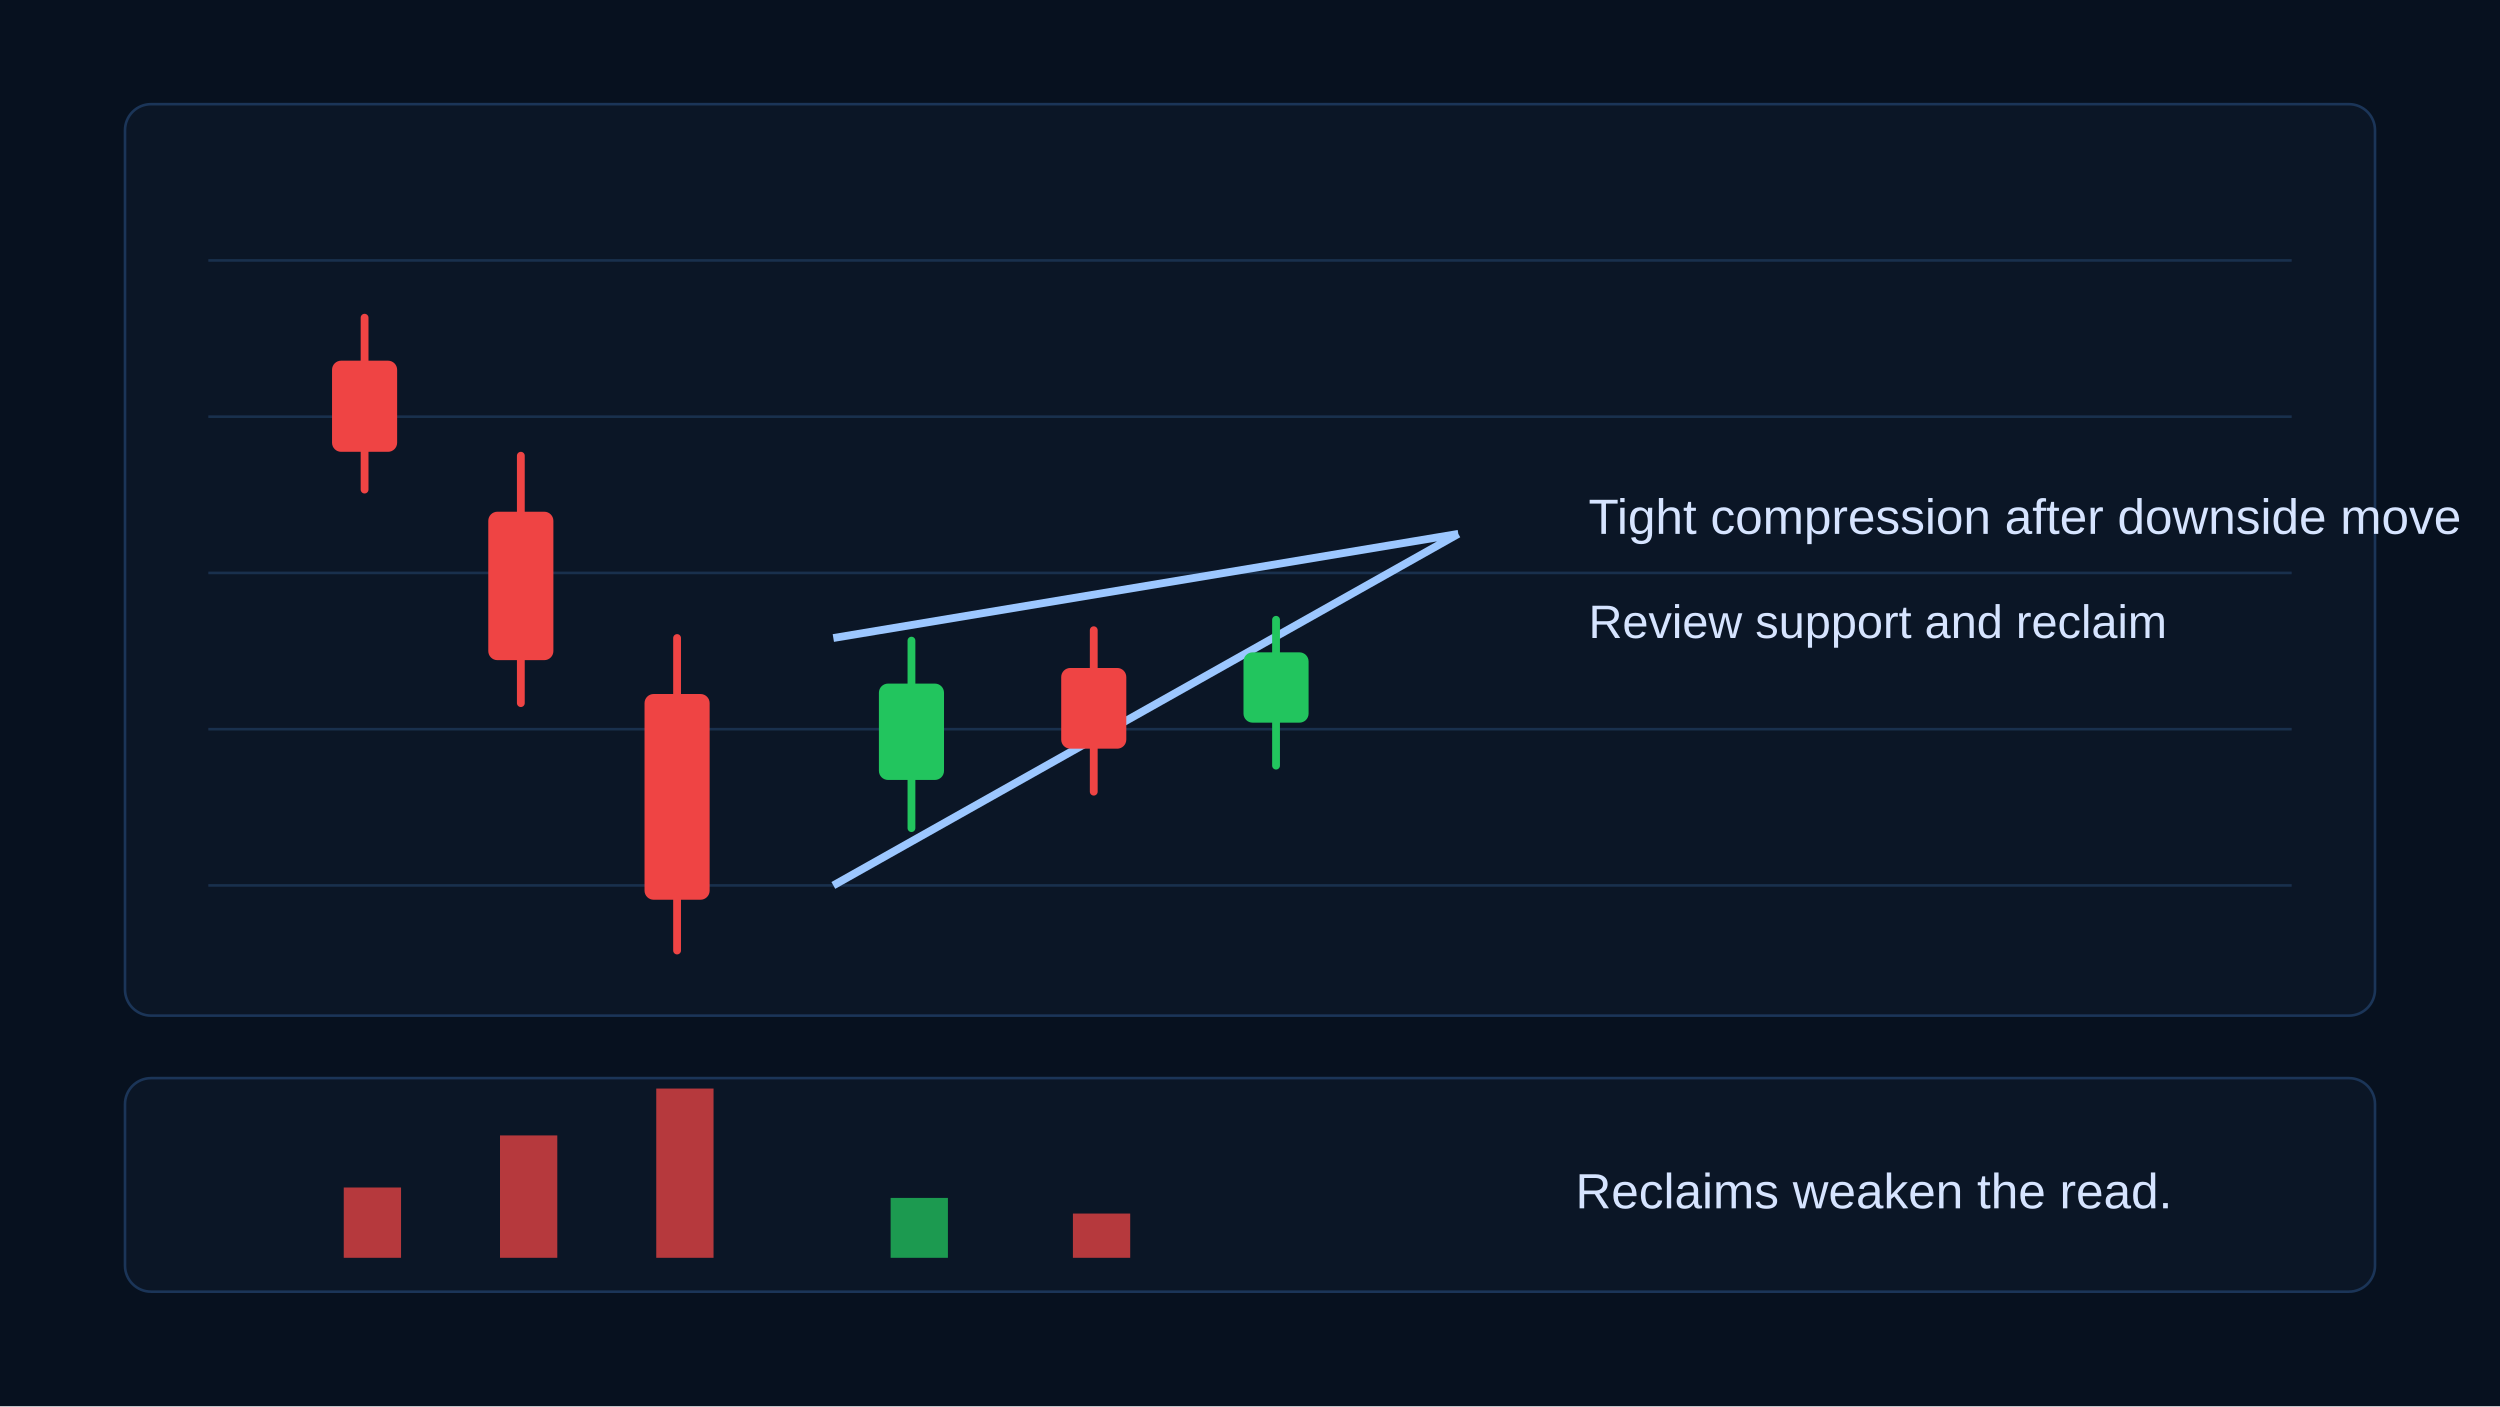
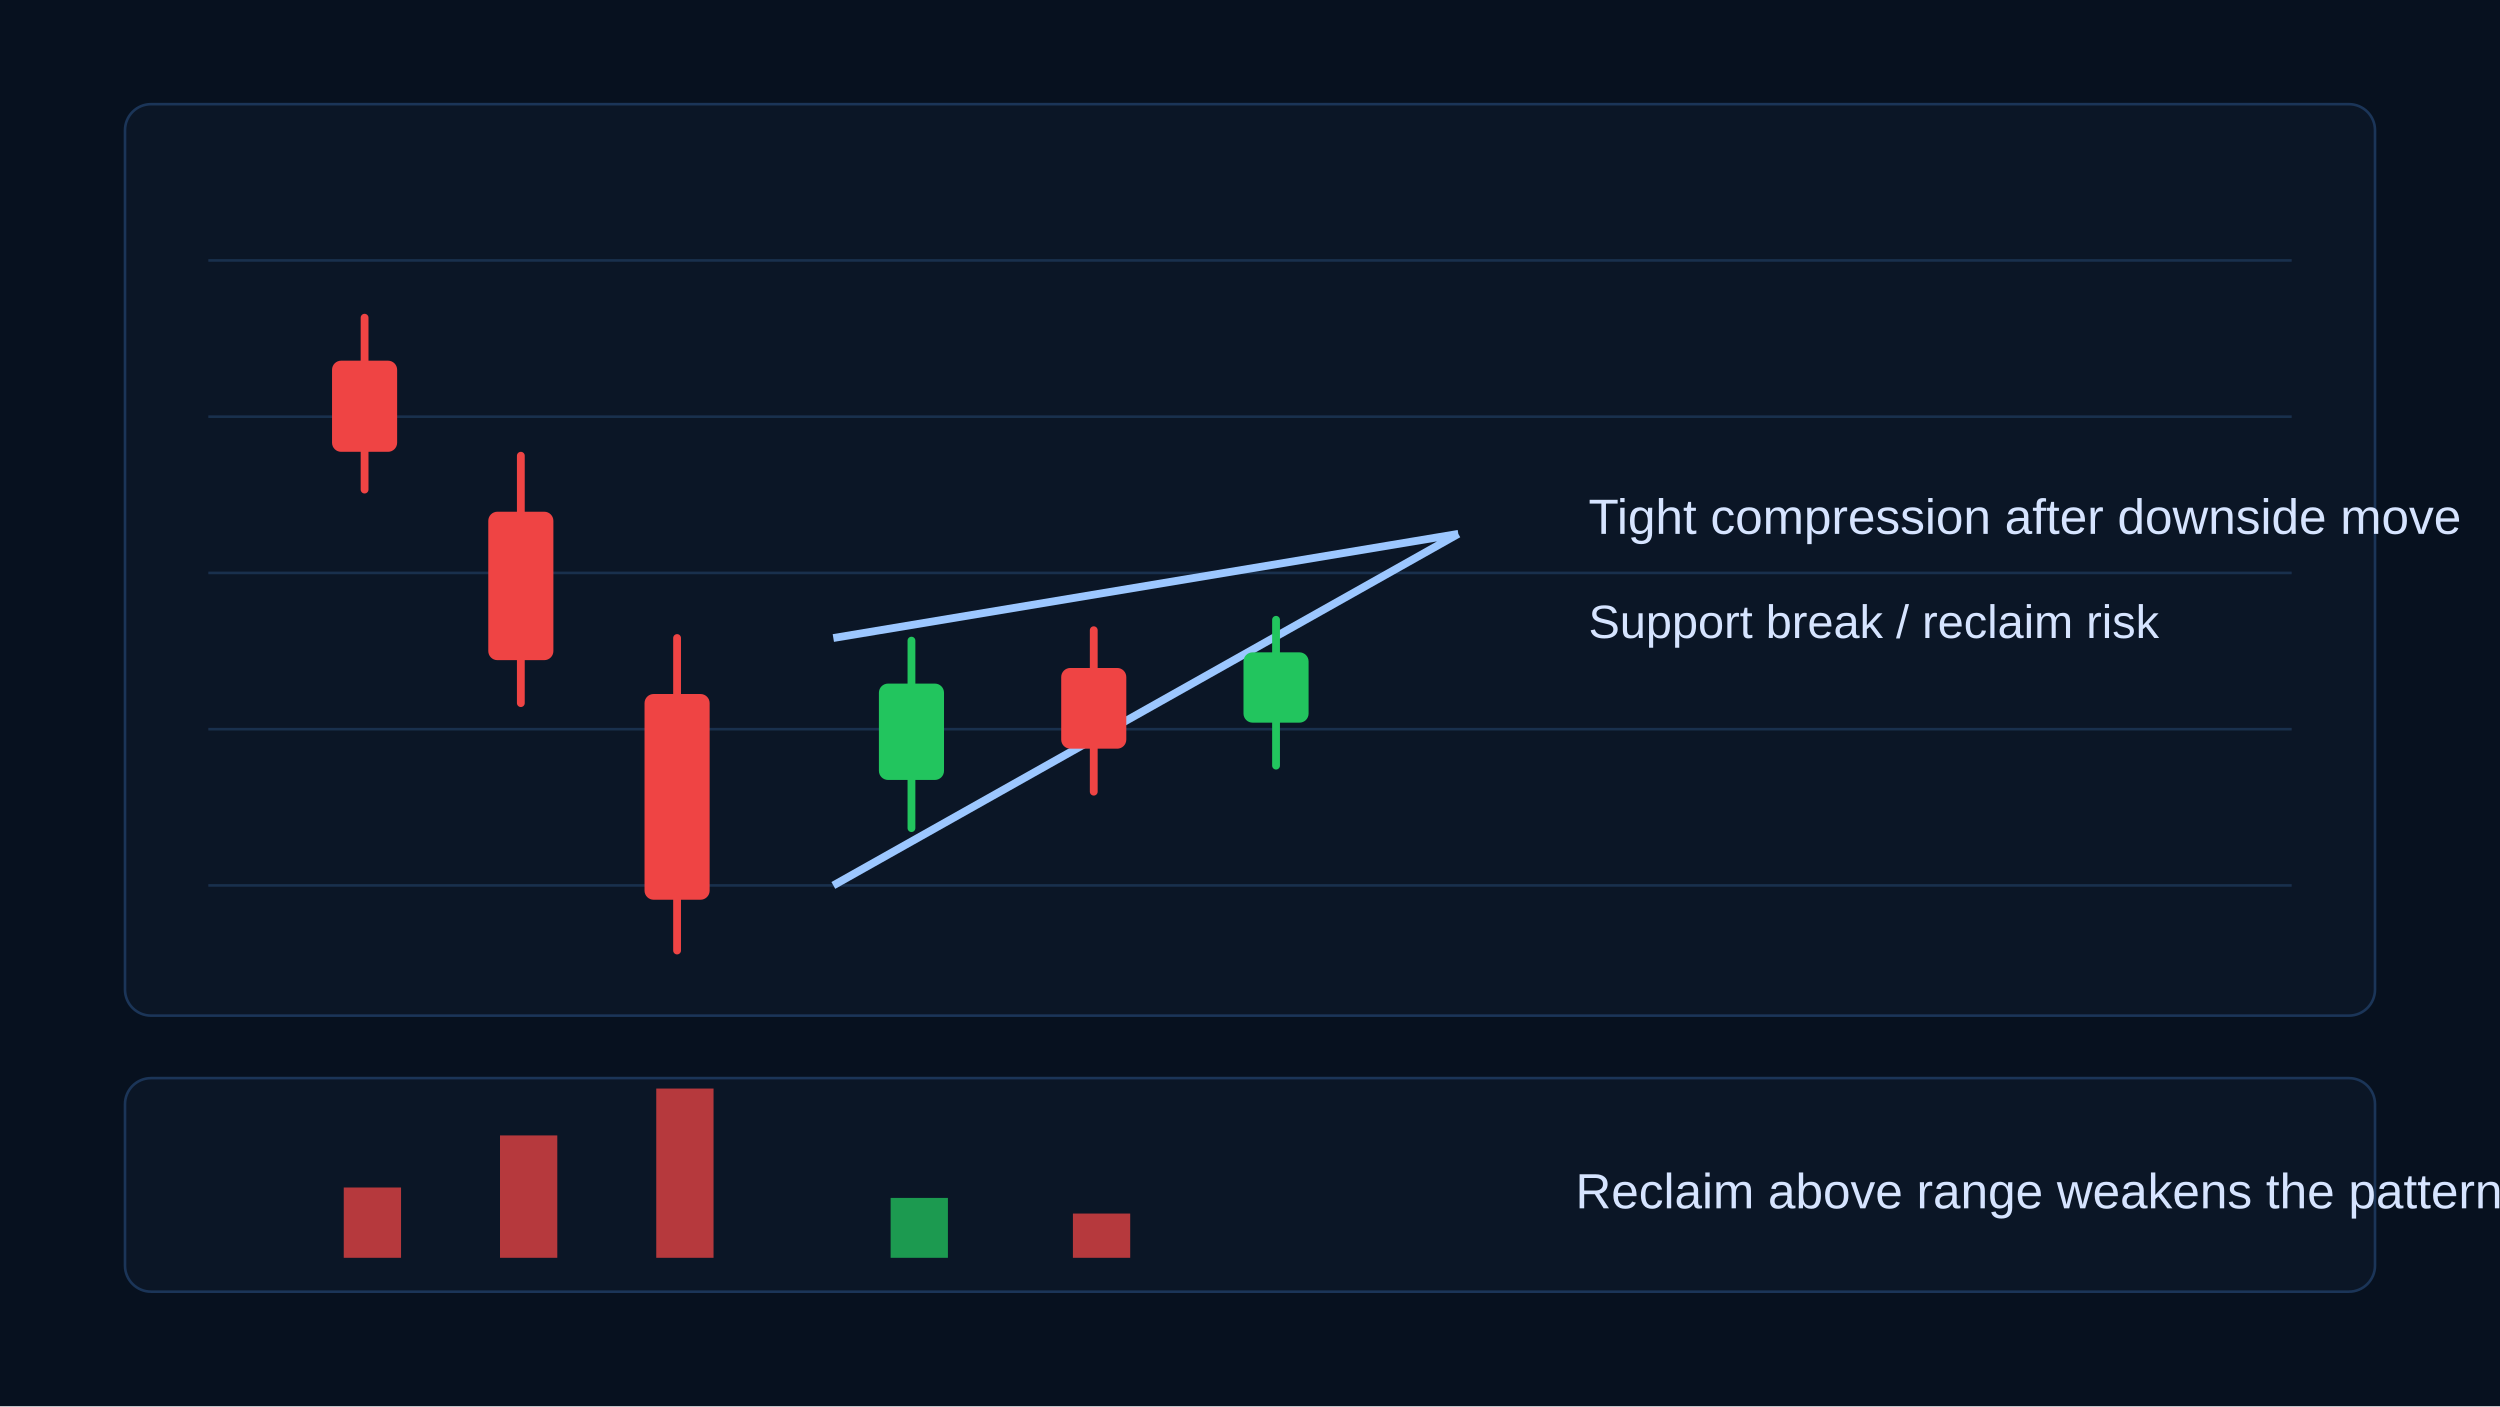
<svg xmlns="http://www.w3.org/2000/svg" width="960" height="540" viewBox="0 0 960 540" role="img" aria-labelledby="title desc">
  <rect width="960" height="540" fill="#07111f" />
  <rect x="48" y="40" width="864" height="350" rx="10" fill="#0b1626" stroke="#1b3558" />
  <g stroke="#19304d">
    <path d="M80 100H880M80 160H880M80 220H880M80 280H880M80 340H880" />
  </g>
  <path d="M320 245L560 205M320 340L560 205" stroke="#9cc7ff" stroke-width="3" />
  <g stroke-width="3" stroke-linecap="round">
    <g stroke="#ef4444" fill="#ef4444">
      <line x1="140" y1="122" x2="140" y2="188" />
      <rect x="129" y="140" width="22" height="32" rx="2" />
    </g>
    <g stroke="#ef4444" fill="#ef4444">
      <line x1="200" y1="175" x2="200" y2="270" />
      <rect x="189" y="198" width="22" height="54" rx="2" />
    </g>
    <g stroke="#ef4444" fill="#ef4444">
      <line x1="260" y1="245" x2="260" y2="365" />
      <rect x="249" y="268" width="22" height="76" rx="2" />
    </g>
    <g stroke="#22c55e" fill="#22c55e">
      <line x1="350" y1="246" x2="350" y2="318" />
      <rect x="339" y="264" width="22" height="34" rx="2" />
    </g>
    <g stroke="#ef4444" fill="#ef4444">
      <line x1="420" y1="242" x2="420" y2="304" />
      <rect x="409" y="258" width="22" height="28" rx="2" />
    </g>
    <g stroke="#22c55e" fill="#22c55e">
      <line x1="490" y1="238" x2="490" y2="294" />
      <rect x="479" y="252" width="22" height="24" rx="2" />
    </g>
  </g>
  <text x="610" y="205" fill="#d6e4ff" font-family="Arial" font-size="19">Tight compression after downside move</text>
-   <text x="610" y="245" fill="#d6e4ff" font-family="Arial" font-size="18">Review support and reclaim</text>
+   <text x="610" y="245" fill="#d6e4ff" font-family="Arial" font-size="18">Support break / reclaim risk</text>
  <rect x="48" y="414" width="864" height="82" rx="10" fill="#0b1626" stroke="#1b3558" />
  <g>
    <rect x="132" y="456" width="22" height="27" fill="#ef4444" opacity=".75" />
    <rect x="192" y="436" width="22" height="47" fill="#ef4444" opacity=".75" />
    <rect x="252" y="418" width="22" height="65" fill="#ef4444" opacity=".75" />
    <rect x="342" y="460" width="22" height="23" fill="#22c55e" opacity=".75" />
    <rect x="412" y="466" width="22" height="17" fill="#ef4444" opacity=".75" />
  </g>
-   <text x="605" y="464" fill="#d6e4ff" font-family="Arial" font-size="19">Reclaims weaken the read.</text>
+   <text x="605" y="464" fill="#d6e4ff" font-family="Arial" font-size="19">Reclaim above range weakens the pattern</text>
</svg>
